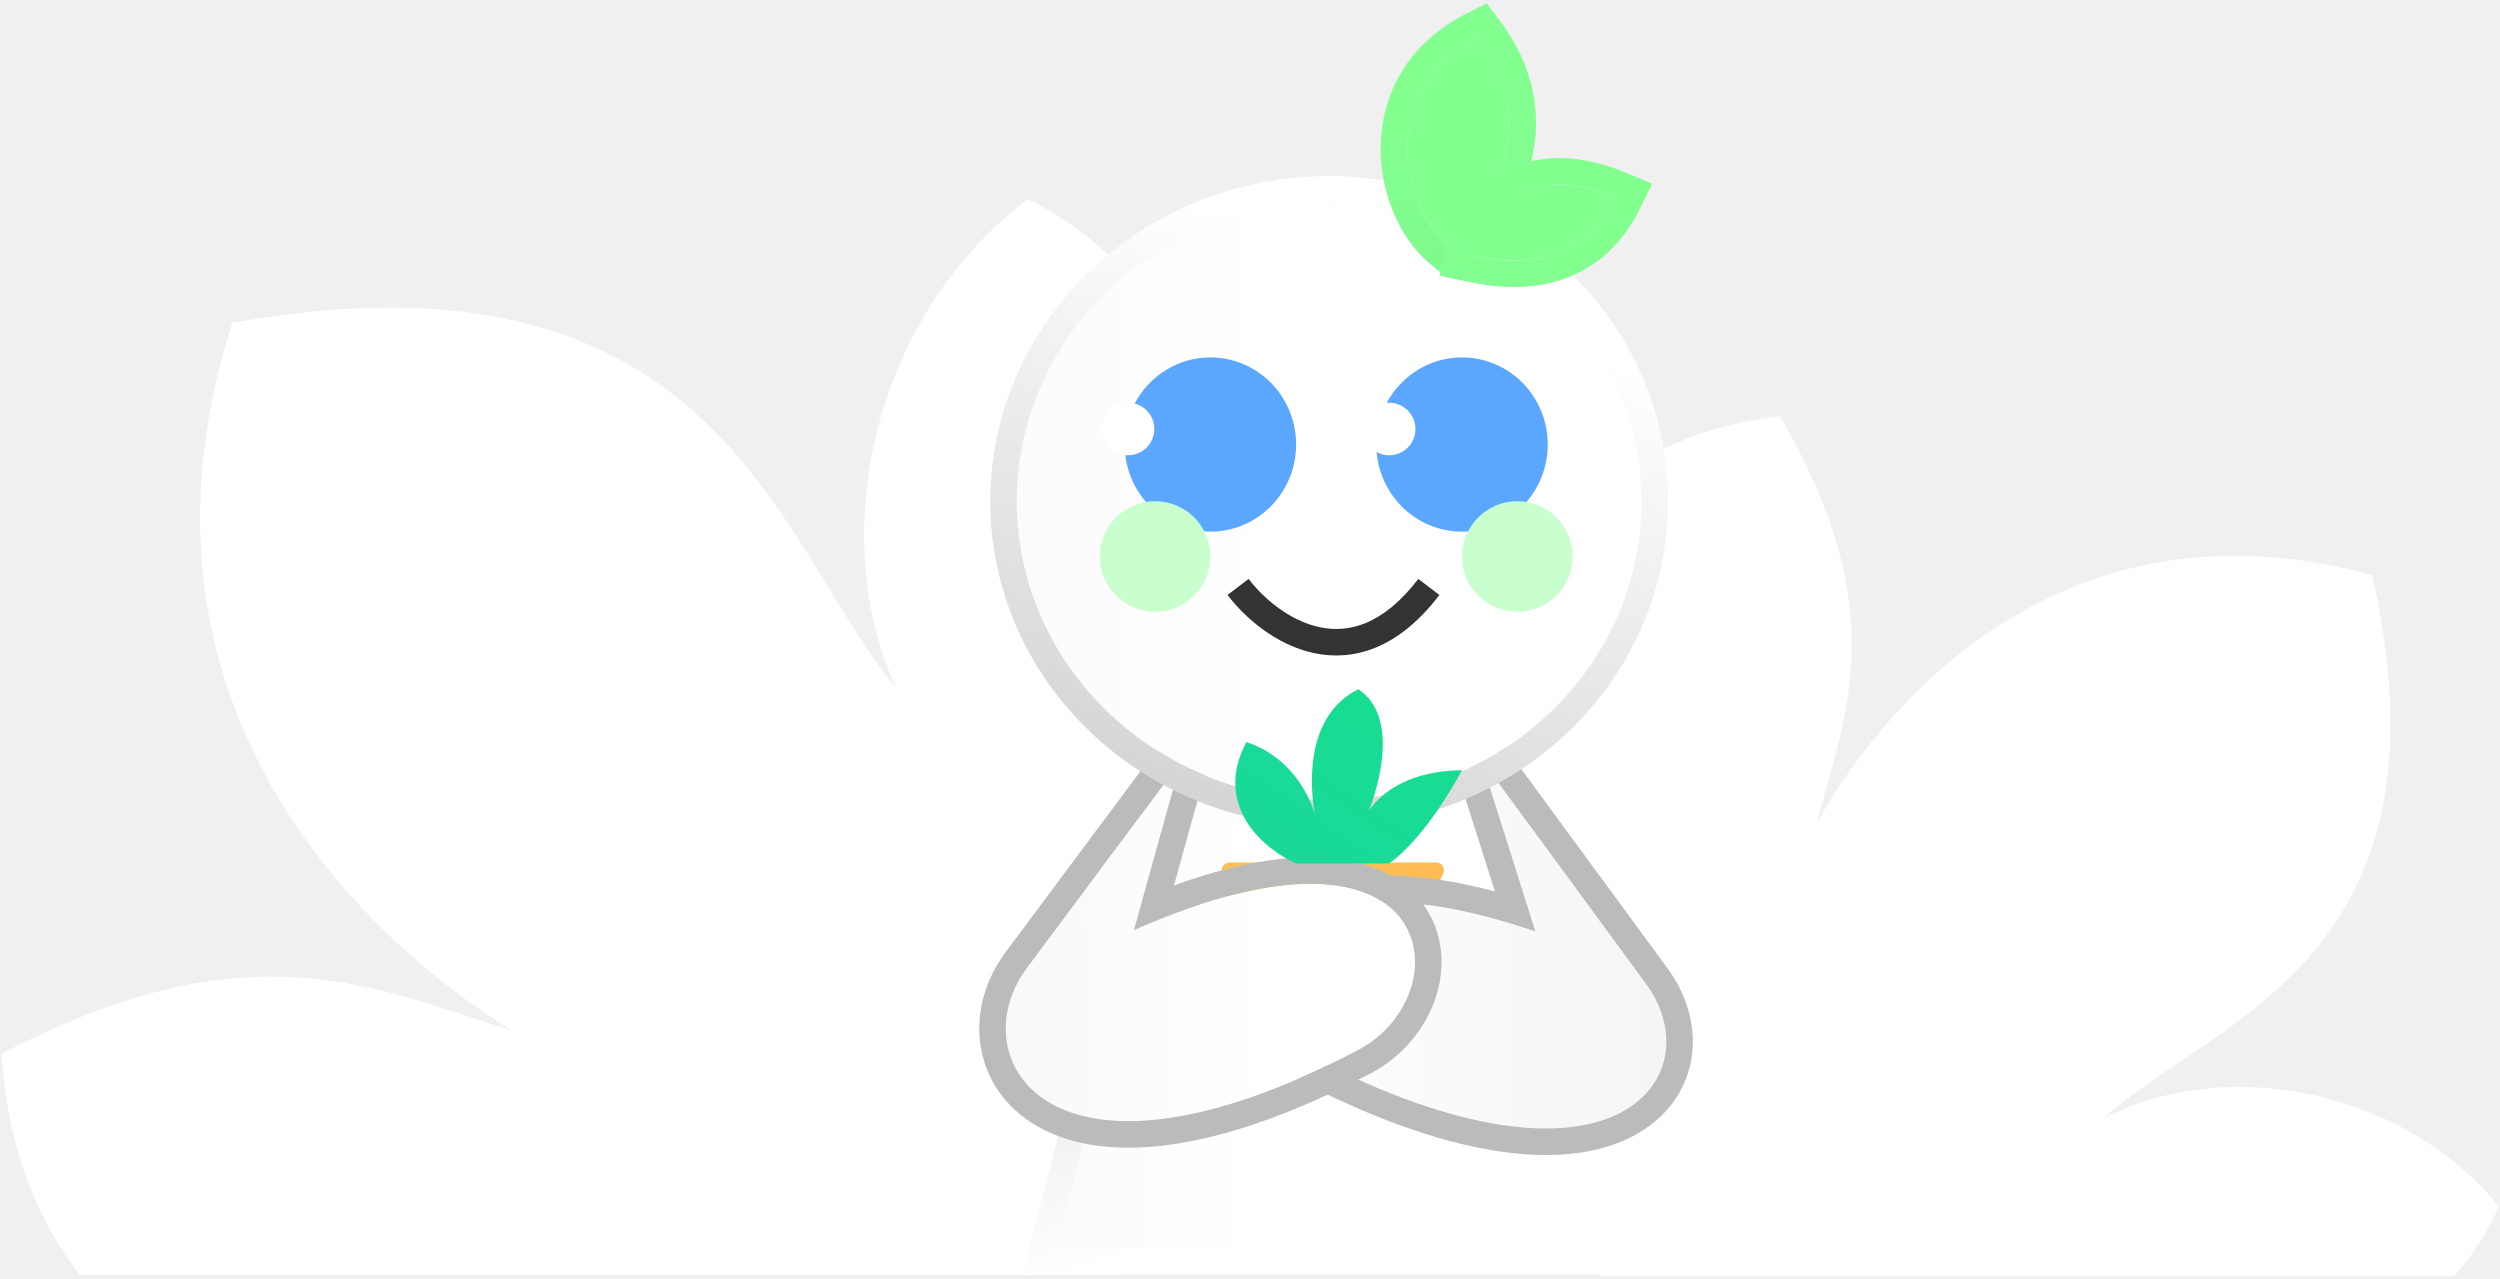
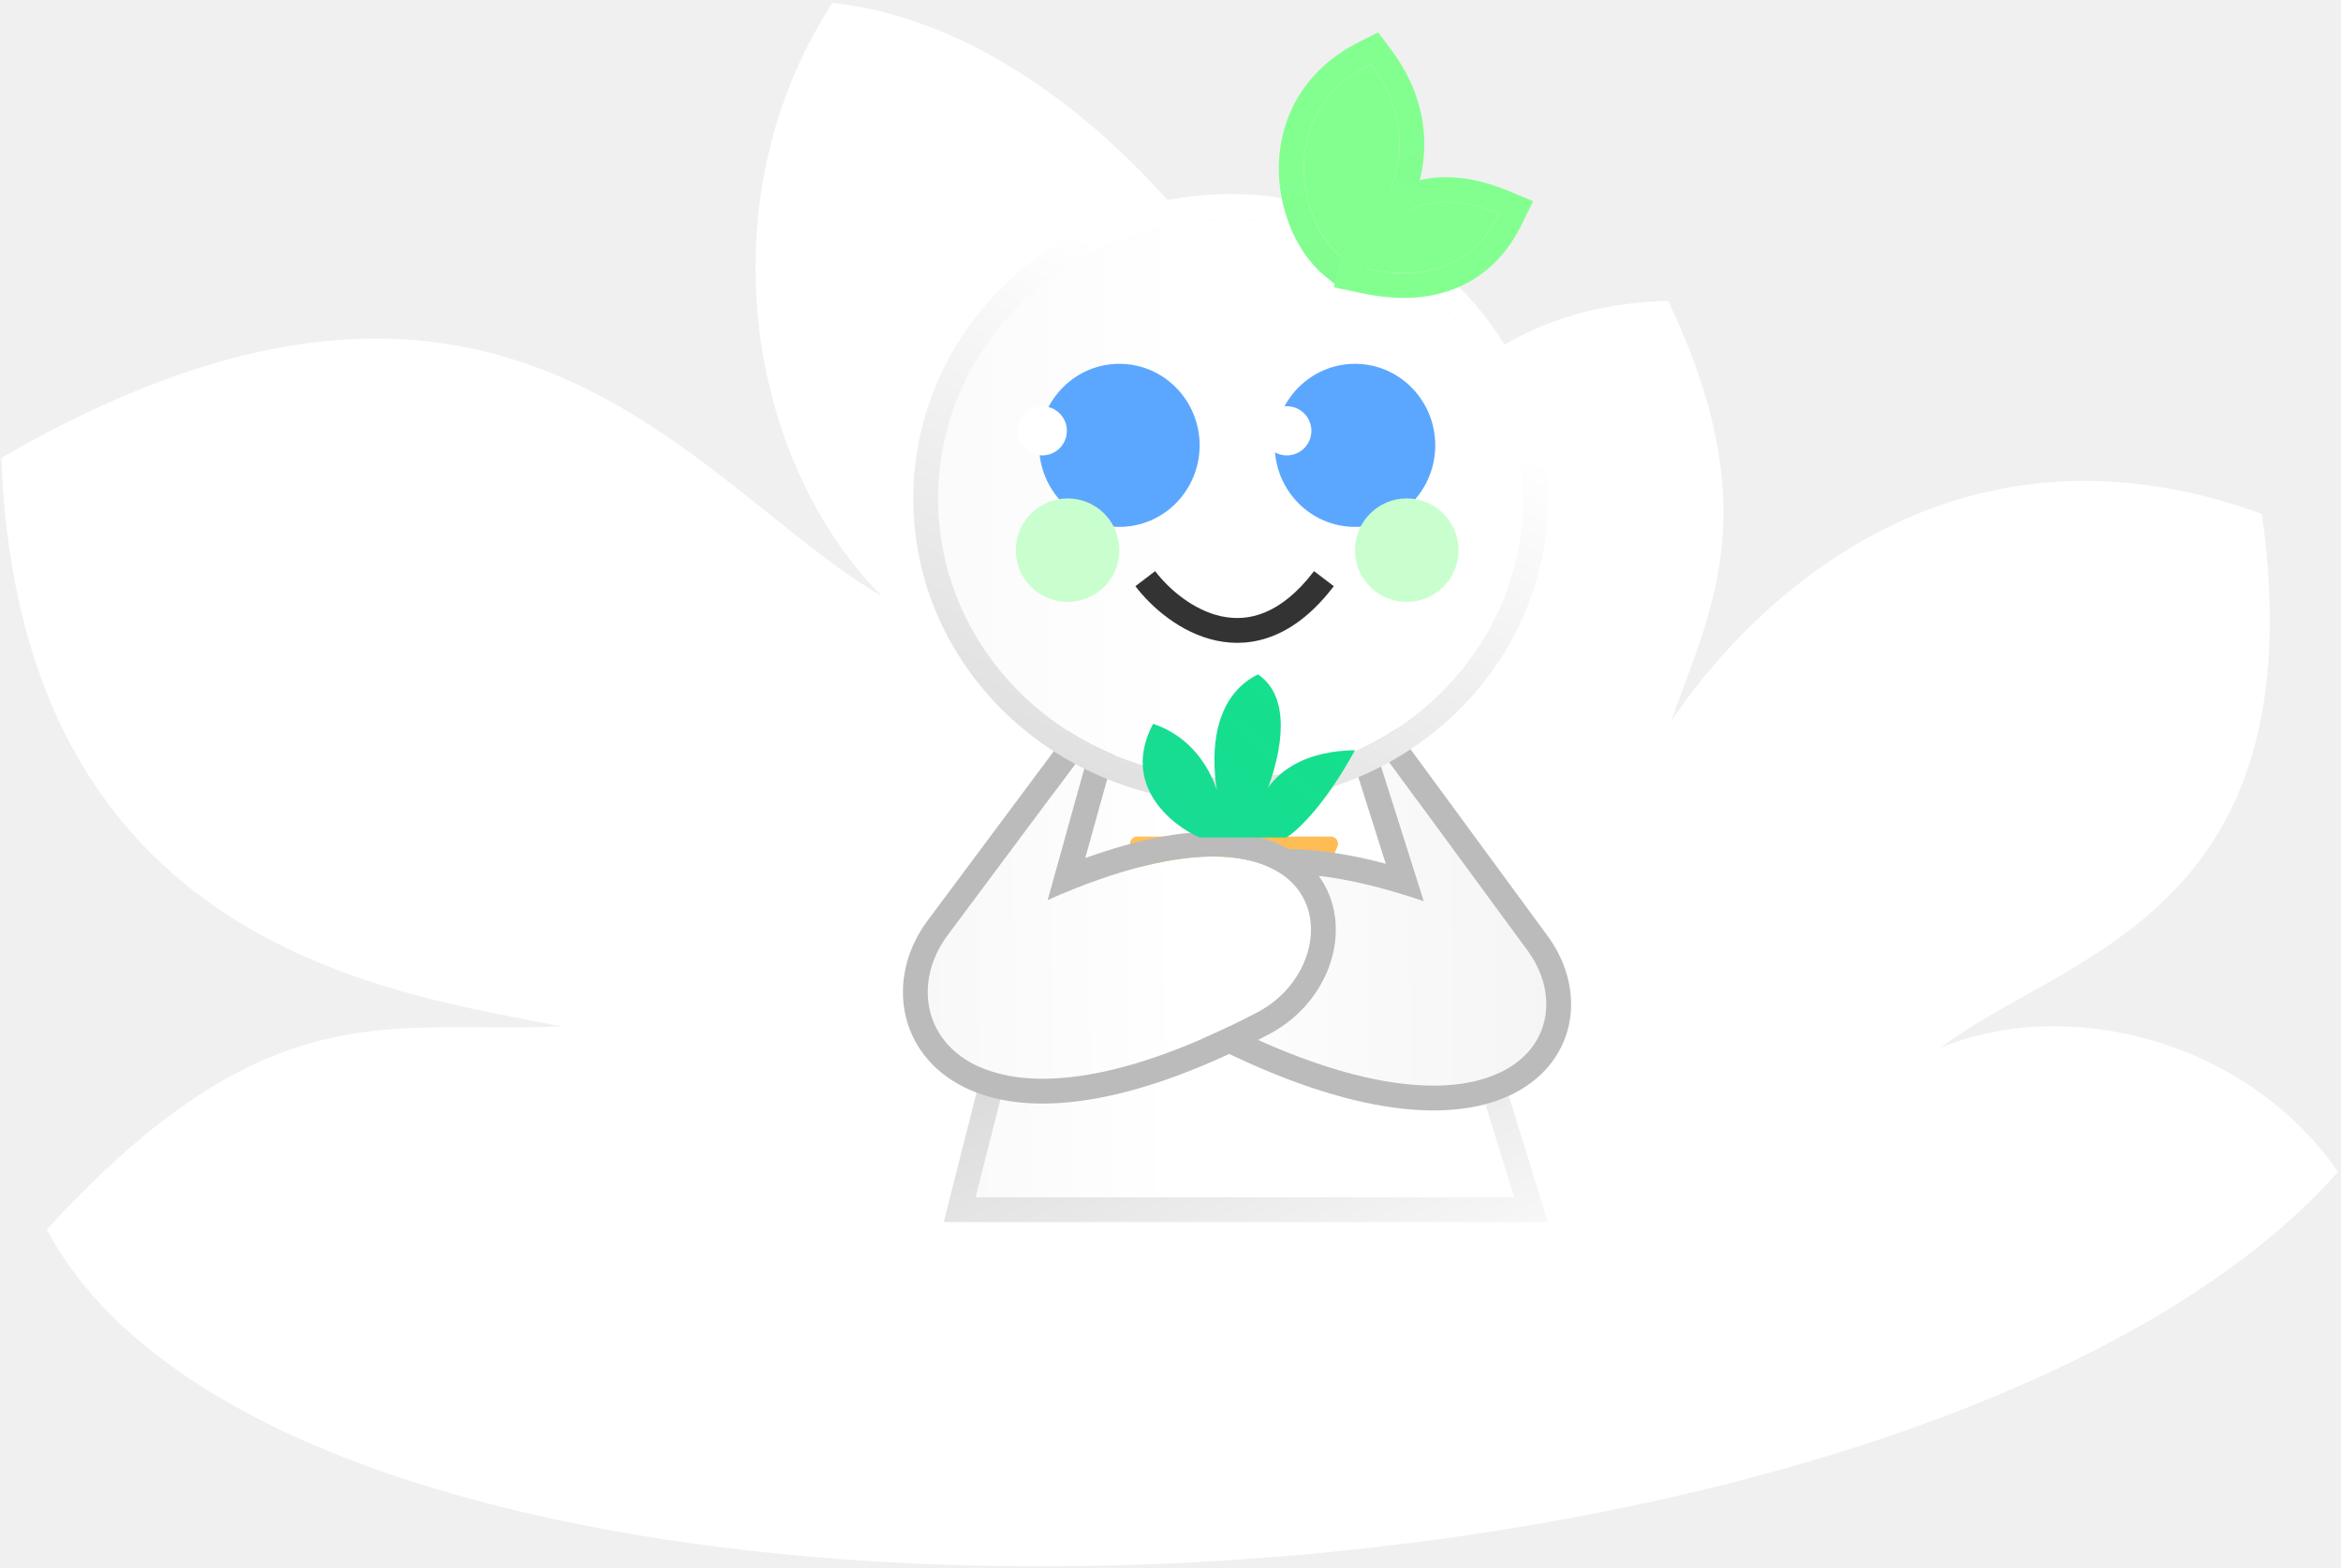
- <svg xmlns="http://www.w3.org/2000/svg" width="651" height="333" viewBox="0 0 651 333" fill="none">
-   <path d="M133.316 268.347C97.156 257.114 64.96 240.636 0.348 274.452C2.049 299.025 9.635 317.689 20.754 332H291.154C312.026 309.419 324.976 282.416 331.716 256.848C352.406 178.356 324.166 79.409 267.672 51.853C226.024 83.389 215.49 141.049 233.378 179.163C202.403 142.128 187.303 61.346 60.472 84.061C27.125 188.211 102.076 249.275 133.316 268.347Z" fill="white" />
-   <path d="M463.518 108.392C386.671 117.117 385.779 195.127 380.699 231.97C381.095 277.347 395.917 309.883 416.9 332.396H639C643.932 326.747 647.912 320.643 650.738 314.139C624.081 281.974 577.647 275.583 547.827 291.212C576.326 265.166 640.331 250.266 617.731 149.739C533.356 126.756 487.204 188.778 473.065 214.405C480.769 185.123 492.802 158.823 463.518 108.392Z" fill="white" />
-   <path d="M275.215 324.923L307.988 195.678H385.031L424.98 324.923H275.215Z" fill="url(#paint0_linear_170_103)" />
-   <path d="M390.124 188.773L434.343 331.829H266.34L302.615 188.773H390.124ZM307.988 195.678L275.215 324.923H424.98L385.031 195.678H307.988Z" fill="url(#paint1_linear_170_103)" />
-   <path d="M318.344 227.452L326.493 244.333C326.827 245.024 327.527 245.463 328.294 245.463H366.425C367.213 245.463 367.928 245 368.25 244.281L375.817 227.4C376.41 226.077 375.442 224.582 373.992 224.582H320.145C318.67 224.582 317.703 226.124 318.344 227.452Z" fill="url(#paint2_linear_170_103)" />
-   <path d="M428.336 255.8L385.527 197.478L399.809 242.558C321.052 215.784 326.812 267.797 343.647 276.321C421.855 315.922 446.216 279.321 428.336 255.8Z" fill="url(#paint3_linear_170_103)" />
-   <path d="M378.945 199.564L389.265 232.14C375.134 228.4 363.716 227.381 354.61 228.484C342.715 229.925 334.407 235.081 329.927 242.704C325.584 250.096 325.544 258.628 327.624 265.647C329.662 272.521 334.134 279.245 340.528 282.482C380.132 302.536 408.5 304.611 425.229 295.849C433.837 291.339 439.099 284.014 440.461 275.602C441.795 267.37 439.286 258.84 433.903 251.714L391.094 193.393L378.945 199.564ZM428.336 255.8C446.076 279.137 422.233 315.351 345.47 277.235L343.647 276.321C326.812 267.797 321.052 215.784 399.809 242.558L385.527 197.478L428.336 255.8Z" fill="#BBBBBB" />
-   <path d="M267.572 251.84L307.533 198.198L295.293 242.208C375.215 206.839 381.093 258.997 353.615 273.441C273.011 315.809 249.691 275.361 267.572 251.84Z" fill="url(#paint4_linear_170_103)" />
-   <path d="M314.186 200.049L305.697 230.569C320.166 225.337 332.221 223.108 342.074 223.231C354.832 223.39 364.519 227.551 370.201 234.932C375.859 242.282 376.528 251.524 373.903 259.623C371.279 267.716 365.284 275.109 356.827 279.554C316.036 300.995 287.153 302.943 270.254 293.356C261.598 288.444 256.546 280.674 255.303 272.085C254.082 263.647 256.593 254.899 262.034 247.715L301.995 194.072L314.186 200.049ZM267.572 251.84C249.691 275.361 273.011 315.809 353.615 273.441C381.093 258.997 375.215 206.839 295.293 242.208L307.533 198.198L267.572 251.84Z" fill="#BBBBBB" />
-   <path d="M427.463 130.54C427.463 173.5 391.046 208.326 346.125 208.326C301.203 208.326 264.787 173.5 264.787 130.54C264.787 87.58 301.203 52.754 346.125 52.754C391.046 52.754 427.463 87.58 427.463 130.54Z" fill="url(#paint5_linear_170_103)" />
-   <path d="M427.463 130.54C427.463 87.58 391.046 52.754 346.125 52.754C301.203 52.754 264.787 87.58 264.787 130.54C264.787 173.5 301.203 208.326 346.125 208.326C391.046 208.326 427.463 173.5 427.463 130.54ZM434.369 130.54C434.369 177.601 394.566 215.231 346.125 215.231C297.683 215.231 257.881 177.601 257.881 130.54C257.881 83.478 297.683 45.849 346.125 45.848C394.566 45.848 434.369 83.478 434.369 130.54Z" fill="url(#paint6_linear_170_103)" />
-   <path d="M337.519 224.839C329.481 221.325 315.635 210.081 324.562 193.214C334.856 196.64 340.065 205.005 342.301 211.602C340.57 201.025 341.34 185.603 353.716 179.478C363.028 185.677 360.419 200.506 356.542 210.967C360.123 205.921 367.421 200.735 380.71 200.561C372.36 215.895 364.514 223.136 361.634 224.839H337.519Z" fill="url(#paint7_linear_170_103)" />
-   <path d="M374.816 154.93C369.571 161.814 364.045 166.196 358.423 168.553C352.774 170.92 347.238 171.154 342.161 170.069C332.169 167.935 324.073 160.744 319.643 154.93L325.135 150.744C328.985 155.797 335.793 161.647 343.603 163.315C347.428 164.132 351.518 163.959 355.754 162.184C360.016 160.397 364.634 156.9 369.324 150.744L374.816 154.93Z" fill="#333333" />
-   <path d="M337.509 115.756C337.509 128.282 327.516 138.436 315.188 138.436C302.861 138.436 292.868 128.282 292.868 115.756C292.868 103.229 302.861 93.075 315.188 93.075C327.516 93.075 337.509 103.229 337.509 115.756Z" fill="#5BA7FF" />
-   <path d="M403.031 115.756C403.031 128.282 393.038 138.436 380.71 138.436C368.383 138.436 358.39 128.282 358.39 115.756C358.39 103.229 368.383 93.075 380.71 93.075C393.038 93.075 403.031 103.229 403.031 115.756Z" fill="#5BA7FF" />
-   <path d="M315.188 144.917C315.188 152.87 308.741 159.317 300.788 159.317C292.835 159.317 286.387 152.87 286.387 144.917C286.387 136.963 292.835 130.516 300.788 130.516C308.741 130.516 315.188 136.963 315.188 144.917Z" fill="#C9FFCF" />
-   <path d="M409.512 144.917C409.512 152.87 403.064 159.317 395.111 159.317C387.158 159.317 380.711 152.87 380.711 144.917C380.711 136.963 387.158 130.516 395.111 130.516C403.064 130.516 409.512 136.963 409.512 144.917Z" fill="#C9FFCF" />
-   <path d="M376.829 63.404C364.427 53.275 358.781 22.833 385.095 9.634C402.449 32.8 387.722 55.003 376.829 63.404Z" fill="#83FF90" />
-   <path d="M390.622 5.494C400.698 18.944 401.634 32.591 398.164 44.057C394.804 55.16 387.427 63.952 381.048 68.872L376.707 72.22L372.461 68.753C364.336 62.117 359.158 49.77 359.541 37.455C359.941 24.608 366.391 11.29 381.999 3.462L387.16 0.872L390.622 5.494ZM385.095 9.634C359.192 22.627 364.258 52.328 376.253 62.914L376.829 63.404C387.722 55.003 402.449 32.8 385.095 9.634Z" fill="url(#paint8_linear_170_103)" />
-   <path d="M383.073 66.469C384.745 58.554 395.157 40.68 420.812 51.378C410.236 72.83 388.35 67.584 383.073 66.469Z" fill="#83FF90" />
-   <path d="M427.005 54.432C420.588 67.448 410.387 72.663 401.081 74.2C392.182 75.669 384.193 73.764 381.646 73.226L374.889 71.799L376.317 65.042C377.439 59.733 381.268 51.572 389.049 46.245C397.321 40.582 408.871 38.917 423.469 45.004L430.258 47.836L427.005 54.432ZM420.812 51.378C395.559 40.847 385.075 58.002 383.158 66.091L383.073 66.469C388.35 67.584 410.236 72.83 420.812 51.378Z" fill="url(#paint9_linear_170_103)" />
-   <path d="M368.587 111.712C368.587 115.49 365.525 118.553 361.747 118.553C357.969 118.553 354.907 115.49 354.907 111.712C354.907 107.935 357.969 104.872 361.747 104.872C365.525 104.872 368.587 107.935 368.587 111.712Z" fill="white" />
-   <path d="M300.587 111.712C300.587 115.49 297.525 118.553 293.747 118.553C289.969 118.553 286.907 115.49 286.907 111.712C286.907 107.935 289.969 104.872 293.747 104.872C297.525 104.872 300.587 107.935 300.587 111.712Z" fill="white" />
+ <svg xmlns="http://www.w3.org/2000/svg" width="651" height="436" viewBox="0 0 651 436" fill="none">
+   <path d="M156 285.5C108.473 287.665 74.916 274.45 13 342C85 477.5 530.383 460.743 650.213 325.968C623.946 288.326 573.681 277.111 539.609 291.517C573.18 265.585 644.619 255.083 629.002 142.954C538.7 110.124 482.531 173.846 464.721 200.623C475.817 169.259 491.382 141.554 463.896 83.673C414.801 85.161 391.389 114.3 378.653 146.329C350.695 70.994 291.947 7.308 231.476 0.808C195.724 55.858 207.895 128.495 245.308 165.897C192.891 135.358 140.555 46.342 0.373 127.34C5.434 264.655 110.94 276.301 156 285.5Z" fill="white" />
+   <path d="M271.309 333.05L304.081 203.806H381.124L421.074 333.05H271.309Z" fill="url(#paint0_linear_173_91)" />
+   <path d="M386.218 196.901L430.437 339.956H262.434L298.708 196.901H386.218ZM304.081 203.806L271.309 333.05H421.074L381.124 203.806H304.081Z" fill="url(#paint1_linear_173_91)" />
+   <path d="M314.437 235.58L322.586 252.46C322.92 253.151 323.62 253.591 324.388 253.591H362.518C363.306 253.591 364.021 253.128 364.343 252.409L371.911 235.528C372.504 234.205 371.536 232.71 370.086 232.71H316.238C314.764 232.71 313.796 234.252 314.437 235.58Z" fill="url(#paint2_linear_173_91)" />
+   <path d="M424.429 263.928L381.621 205.606L395.902 250.685C317.145 223.912 322.906 275.925 339.74 284.449C417.949 324.05 442.31 287.449 424.429 263.928Z" fill="url(#paint3_linear_173_91)" />
+   <path d="M375.038 207.692L385.358 240.267C371.228 236.527 359.81 235.509 350.703 236.612C338.808 238.053 330.5 243.209 326.021 250.832C321.677 258.223 321.637 266.756 323.718 273.775C325.756 280.649 330.228 287.373 336.621 290.61C376.226 310.664 404.594 312.739 421.322 303.976C429.93 299.467 435.192 292.142 436.555 283.73C437.888 275.498 435.379 266.967 429.996 259.842L387.187 201.52L375.038 207.692ZM424.429 263.928C442.17 287.265 418.327 323.479 341.563 285.363L339.74 284.449C322.906 275.925 317.145 223.912 395.902 250.685L381.621 205.606L424.429 263.928Z" fill="#BBBBBB" />
+   <path d="M263.665 259.968L303.627 206.326L291.386 250.336C371.309 214.966 377.186 267.125 349.708 281.569C269.105 323.937 245.785 283.489 263.665 259.968Z" fill="url(#paint4_linear_173_91)" />
+   <path d="M310.279 208.177L301.79 238.697C316.259 233.464 328.315 231.235 338.167 231.358C350.926 231.518 360.612 235.679 366.294 243.06C371.952 250.41 372.622 259.652 369.996 267.751C367.373 275.844 361.377 283.237 352.921 287.682C312.13 309.123 283.246 311.071 266.348 301.483C257.691 296.572 252.639 288.802 251.396 280.213C250.176 271.775 252.686 263.027 258.127 255.843L298.089 202.2L310.279 208.177ZM263.665 259.968C245.785 283.489 269.105 323.937 349.708 281.569C377.186 267.125 371.309 214.966 291.386 250.336L303.627 206.326L263.665 259.968Z" fill="#BBBBBB" />
+   <path d="M423.556 138.668C423.556 181.628 387.14 216.454 342.218 216.454C297.296 216.454 260.88 181.628 260.88 138.668C260.88 95.707 297.296 60.881 342.218 60.881C387.14 60.881 423.556 95.707 423.556 138.668Z" fill="url(#paint5_linear_173_91)" />
+   <path d="M423.556 138.668C423.556 95.707 387.14 60.881 342.218 60.881C297.296 60.881 260.88 95.707 260.88 138.668C260.88 181.628 297.296 216.454 342.218 216.454C387.14 216.454 423.556 181.628 423.556 138.668ZM430.462 138.668C430.462 185.729 390.66 223.359 342.218 223.359C293.776 223.359 253.975 185.729 253.975 138.668C253.975 91.606 293.776 53.976 342.218 53.976C390.66 53.976 430.462 91.606 430.462 138.668Z" fill="url(#paint6_linear_173_91)" />
+   <path d="M333.612 232.967C325.574 229.453 311.729 218.209 320.655 201.342C330.949 204.768 336.159 213.132 338.395 219.73C336.664 209.153 337.434 193.731 349.809 187.606C359.122 193.804 356.513 208.634 352.636 219.095C356.216 214.049 363.515 208.863 376.804 208.689C368.454 224.023 360.607 231.263 357.728 232.967H333.612Z" fill="url(#paint7_linear_173_91)" />
+   <path d="M370.91 163.057C365.664 169.942 360.138 174.324 354.516 176.68C348.868 179.048 343.331 179.282 338.254 178.197C328.262 176.062 320.166 168.871 315.736 163.057L321.228 158.872C325.078 163.925 331.887 169.774 339.697 171.443C343.521 172.26 347.611 172.087 351.847 170.311C356.11 168.525 360.727 165.028 365.418 158.872L370.91 163.057Z" fill="#333333" />
+   <path d="M333.602 123.883C333.602 136.41 323.609 146.564 311.282 146.564C298.954 146.564 288.961 136.41 288.961 123.883C288.961 111.357 298.954 101.203 311.282 101.203C323.609 101.203 333.602 111.357 333.602 123.883Z" fill="#5BA7FF" />
+   <path d="M399.125 123.883C399.125 136.41 389.131 146.564 376.804 146.564C364.476 146.564 354.483 136.41 354.483 123.883C354.483 111.357 364.476 101.203 376.804 101.203C389.131 101.203 399.125 111.357 399.125 123.883Z" fill="#5BA7FF" />
+   <path d="M311.282 153.044C311.282 160.997 304.834 167.445 296.881 167.445C288.928 167.445 282.481 160.997 282.481 153.044C282.481 145.091 288.928 138.644 296.881 138.644C304.834 138.644 311.282 145.091 311.282 153.044Z" fill="#C9FFCF" />
+   <path d="M405.605 153.044C405.605 160.997 399.158 167.445 391.204 167.445C383.251 167.445 376.804 160.997 376.804 153.044C376.804 145.091 383.251 138.644 391.204 138.644C399.158 138.644 405.605 145.091 405.605 153.044Z" fill="#C9FFCF" />
+   <path d="M372.923 71.532C360.52 61.403 354.874 30.961 381.189 17.762C398.543 40.928 383.815 63.131 372.923 71.532Z" fill="#83FF90" />
+   <path d="M386.716 13.621C396.791 27.072 397.728 40.719 394.258 52.185C390.897 63.287 383.52 72.08 377.141 77L372.8 80.348L368.555 76.881C360.429 70.245 355.251 57.898 355.635 45.583C356.034 32.736 362.484 19.418 378.092 11.589L383.254 9L386.716 13.621ZM381.189 17.762C355.286 30.755 360.351 60.456 372.346 71.042L372.923 71.532C383.815 63.131 398.543 40.928 381.189 17.762Z" fill="url(#paint8_linear_173_91)" />
+   <path d="M379.167 74.597C380.839 66.682 391.251 48.808 416.905 59.506C406.33 80.958 384.444 75.712 379.167 74.597Z" fill="#83FF90" />
+   <path d="M423.098 62.56C416.682 75.576 406.481 80.791 397.174 82.328C388.276 83.797 380.287 81.892 377.739 81.353L370.982 79.927L372.41 73.17C373.532 67.86 377.361 59.7 385.142 54.373C393.414 48.71 404.964 47.044 419.563 53.132L426.351 55.964L423.098 62.56ZM416.905 59.506C391.652 48.975 381.168 66.129 379.251 74.219L379.167 74.597C384.444 75.712 406.33 80.958 416.905 59.506Z" fill="url(#paint9_linear_173_91)" />
+   <path d="M364.68 119.84C364.68 123.618 361.618 126.68 357.84 126.68C354.062 126.68 351 123.618 351 119.84C351 116.062 354.062 113 357.84 113C361.618 113 364.68 116.062 364.68 119.84Z" fill="white" />
+   <path d="M296.68 119.84C296.68 123.618 293.618 126.68 289.84 126.68C286.062 126.68 283 123.618 283 119.84C283 116.062 286.062 113 289.84 113C293.618 113 296.68 116.062 296.68 119.84Z" fill="white" />
  <defs>
-     <linearGradient id="paint0_linear_170_103" x1="721.143" y1="166.173" x2="-66.829" y2="166.172" gradientUnits="userSpaceOnUse">
+     <linearGradient id="paint0_linear_173_91" x1="720.559" y1="217.653" x2="-66.747" y2="217.653" gradientUnits="userSpaceOnUse">
      <stop offset="0.5" stop-color="white" />
      <stop offset="1" stop-color="#DDDDDD" />
    </linearGradient>
-     <linearGradient id="paint1_linear_170_103" x1="381.928" y1="297.735" x2="205.533" y2="-234.303" gradientUnits="userSpaceOnUse">
+     <linearGradient id="paint1_linear_173_91" x1="381.63" y1="390.24" x2="98.14" y2="-261.018" gradientUnits="userSpaceOnUse">
      <stop stop-color="white" />
      <stop offset="1" stop-color="#333333" />
    </linearGradient>
-     <linearGradient id="paint2_linear_170_103" x1="-567.451" y1="172.35" x2="946.263" y2="172.35" gradientUnits="userSpaceOnUse">
+     <linearGradient id="paint2_linear_173_91" x1="-566.946" y1="225.757" x2="945.488" y2="225.757" gradientUnits="userSpaceOnUse">
      <stop offset="0.337" stop-color="#FFDB65" />
      <stop offset="1" stop-color="#FF9340" />
    </linearGradient>
-     <linearGradient id="paint3_linear_170_103" x1="-0.206" y1="149.481" x2="711.106" y2="140.753" gradientUnits="userSpaceOnUse">
+     <linearGradient id="paint3_linear_173_91" x1="-0.18" y1="195.756" x2="710.575" y2="189.114" gradientUnits="userSpaceOnUse">
      <stop offset="0.445" stop-color="white" />
      <stop offset="1" stop-color="#DDDDDD" />
    </linearGradient>
-     <linearGradient id="paint4_linear_170_103" x1="650.705" y1="146.011" x2="-25.792" y2="161.173" gradientUnits="userSpaceOnUse">
+     <linearGradient id="paint4_linear_173_91" x1="650.18" y1="191.205" x2="-25.888" y2="202.746" gradientUnits="userSpaceOnUse">
      <stop offset="0.477" stop-color="white" />
      <stop offset="1" stop-color="#DDDDDD" />
    </linearGradient>
-     <linearGradient id="paint5_linear_170_103" x1="811.896" y1="135.938" x2="-203.978" y2="135.938" gradientUnits="userSpaceOnUse">
+     <linearGradient id="paint5_linear_173_91" x1="811.235" y1="177.99" x2="-203.781" y2="177.99" gradientUnits="userSpaceOnUse">
      <stop offset="0.473" stop-color="white" />
      <stop offset="1" stop-color="#DDDDDD" />
    </linearGradient>
-     <linearGradient id="paint6_linear_170_103" x1="324.737" y1="-67.585" x2="161.273" y2="371.001" gradientUnits="userSpaceOnUse">
+     <linearGradient id="paint6_linear_173_91" x1="324.488" y1="-88.996" x2="65.785" y2="439.679" gradientUnits="userSpaceOnUse">
      <stop offset="0.253" stop-color="white" />
      <stop offset="1" stop-color="#999999" />
    </linearGradient>
-     <linearGradient id="paint7_linear_170_103" x1="-237.584" y1="618.848" x2="666.69" y2="-680.268" gradientUnits="userSpaceOnUse">
+     <linearGradient id="paint7_linear_173_91" x1="-237.358" y1="811.483" x2="1022.49" y2="-567.071" gradientUnits="userSpaceOnUse">
      <stop offset="0.284" stop-color="#28C3B9" />
      <stop offset="0.647" stop-color="#00FF5D" />
    </linearGradient>
-     <linearGradient id="paint8_linear_170_103" x1="-221.931" y1="3.721" x2="251.615" y2="1746.65" gradientUnits="userSpaceOnUse">
+     <linearGradient id="paint8_linear_173_91" x1="-221.718" y1="4.545" x2="555.23" y2="2182.59" gradientUnits="userSpaceOnUse">
      <stop offset="0.101" stop-color="#83FF90" />
      <stop offset="0.617" stop-color="#437D49" />
    </linearGradient>
-     <linearGradient id="paint9_linear_170_103" x1="1897.76" y1="-590.23" x2="1345.82" y2="1381.88" gradientUnits="userSpaceOnUse">
+     <linearGradient id="paint9_linear_173_91" x1="1896.18" y1="-774.615" x2="993.032" y2="1683.22" gradientUnits="userSpaceOnUse">
      <stop offset="0.506" stop-color="#83FF90" />
      <stop offset="0.846" stop-color="#45814B" />
      <stop offset="1" stop-color="#437D49" />
    </linearGradient>
  </defs>
</svg>
